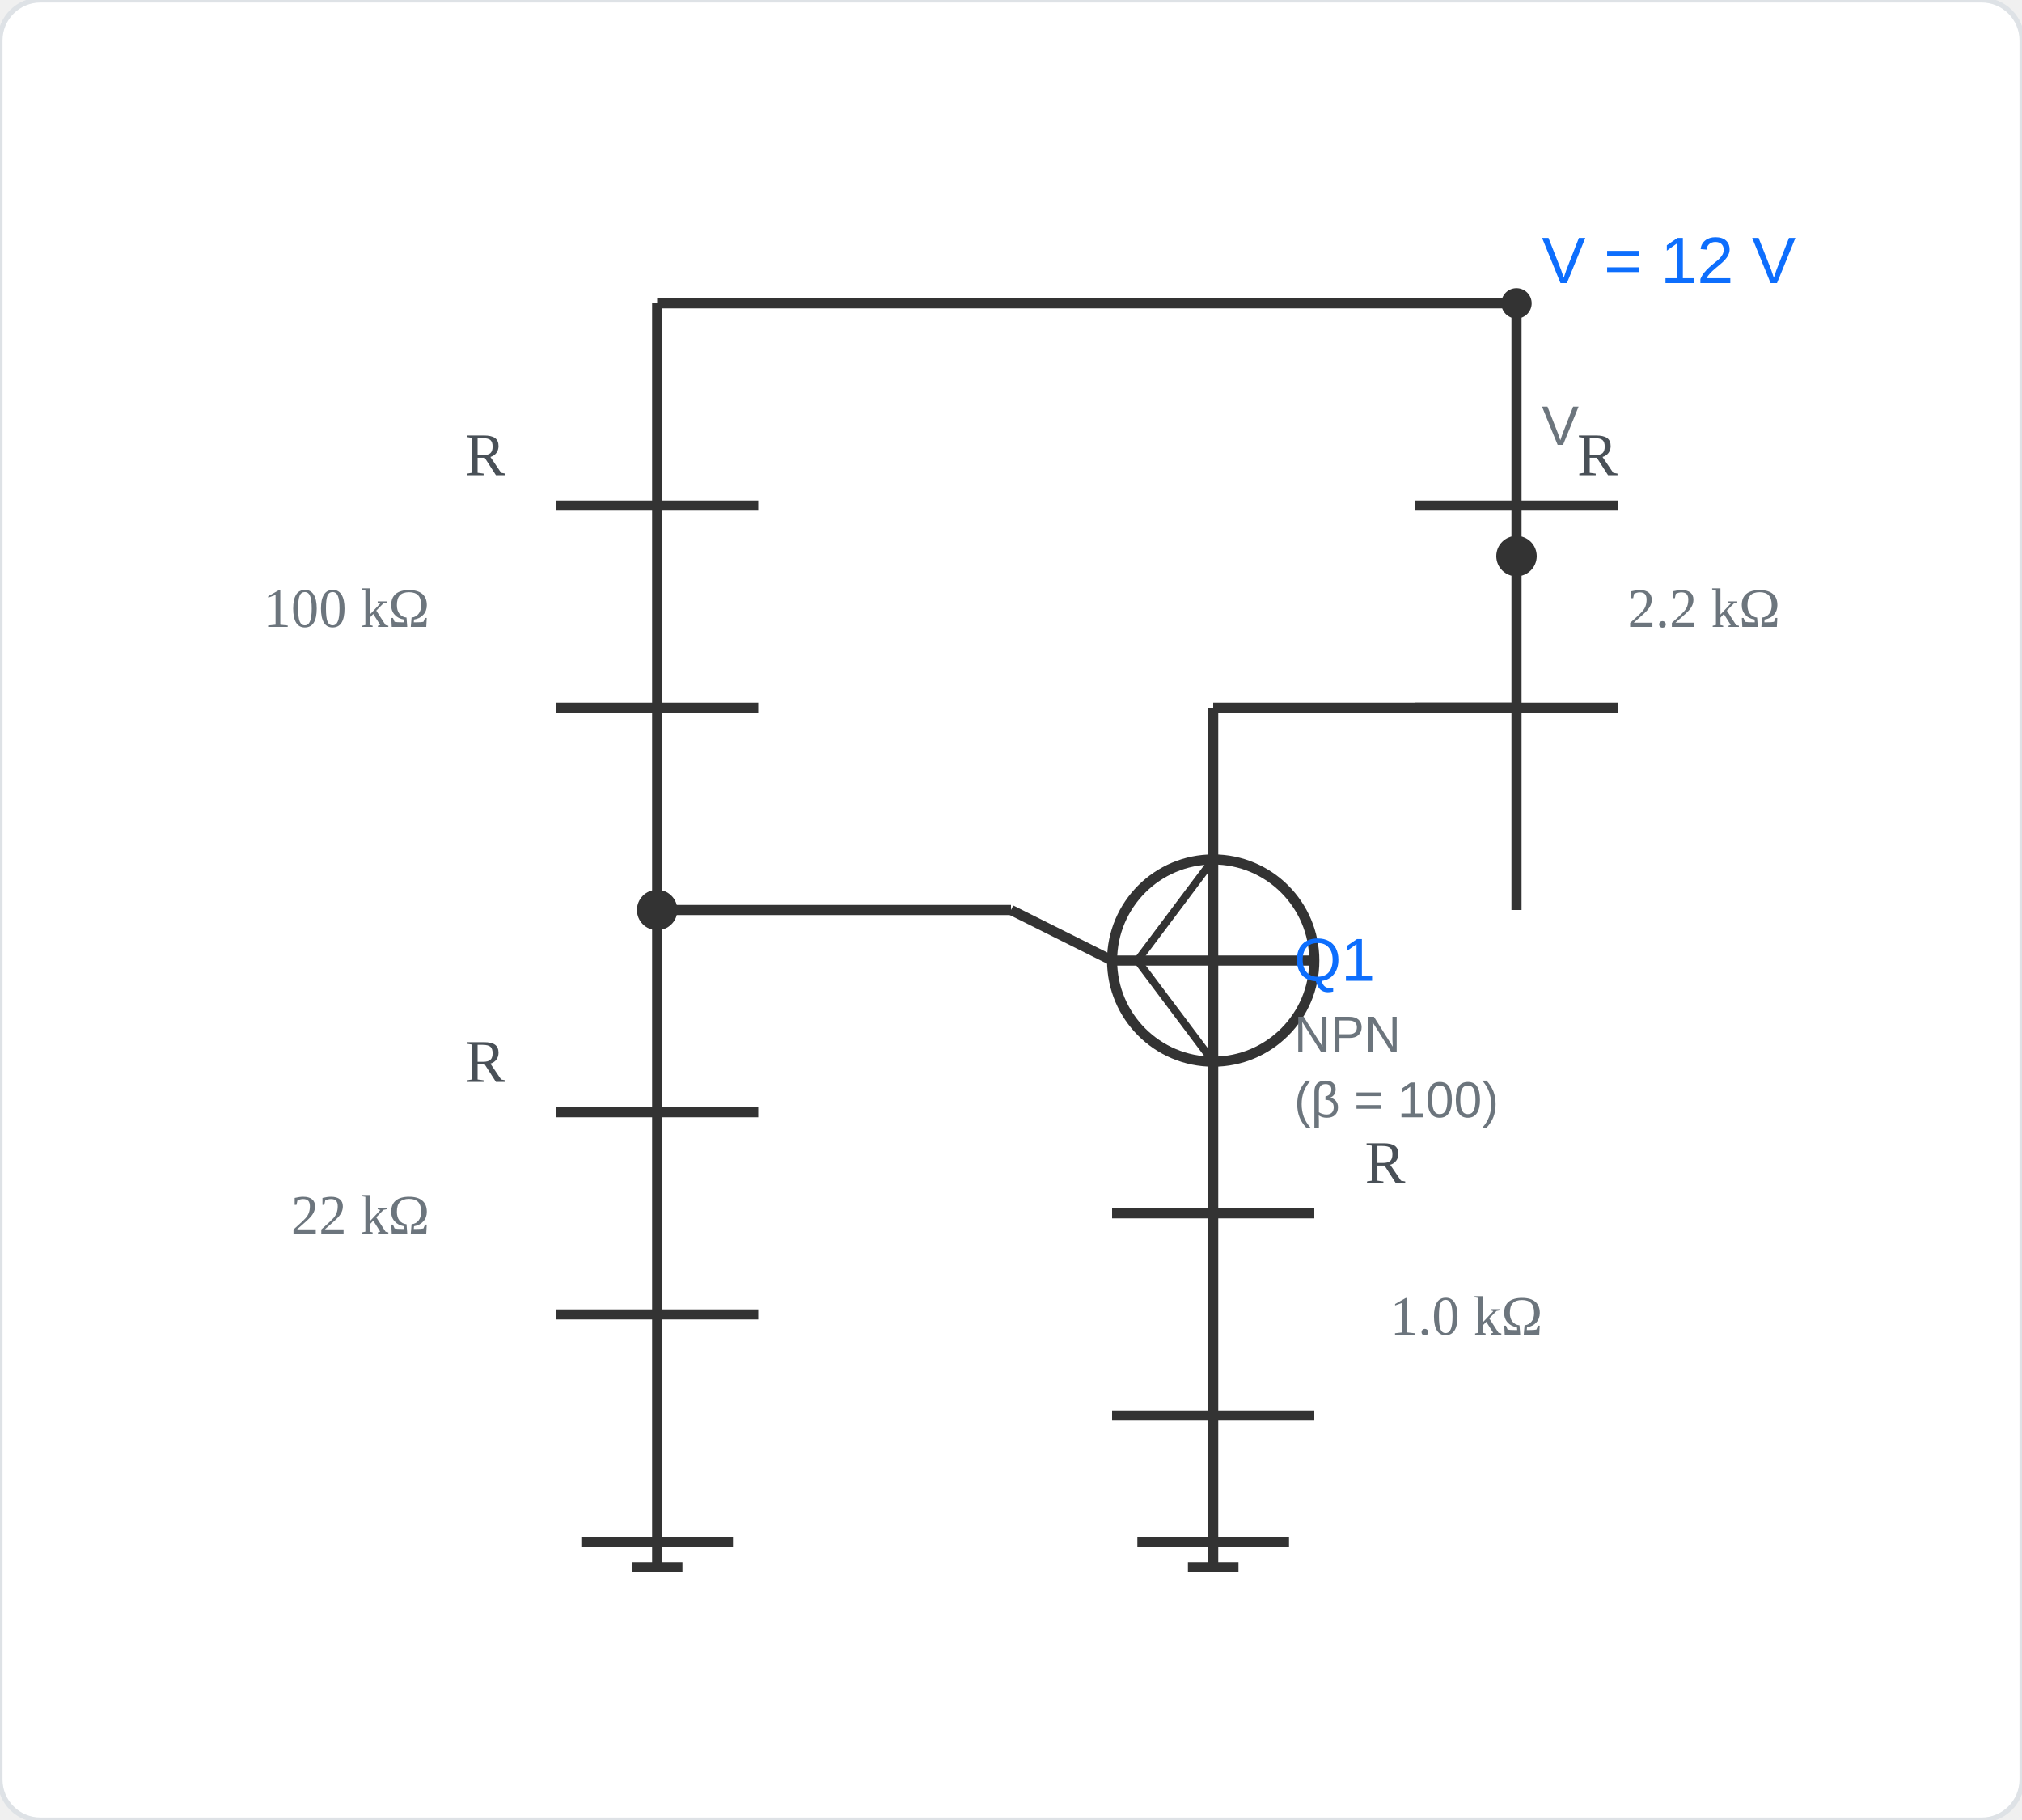
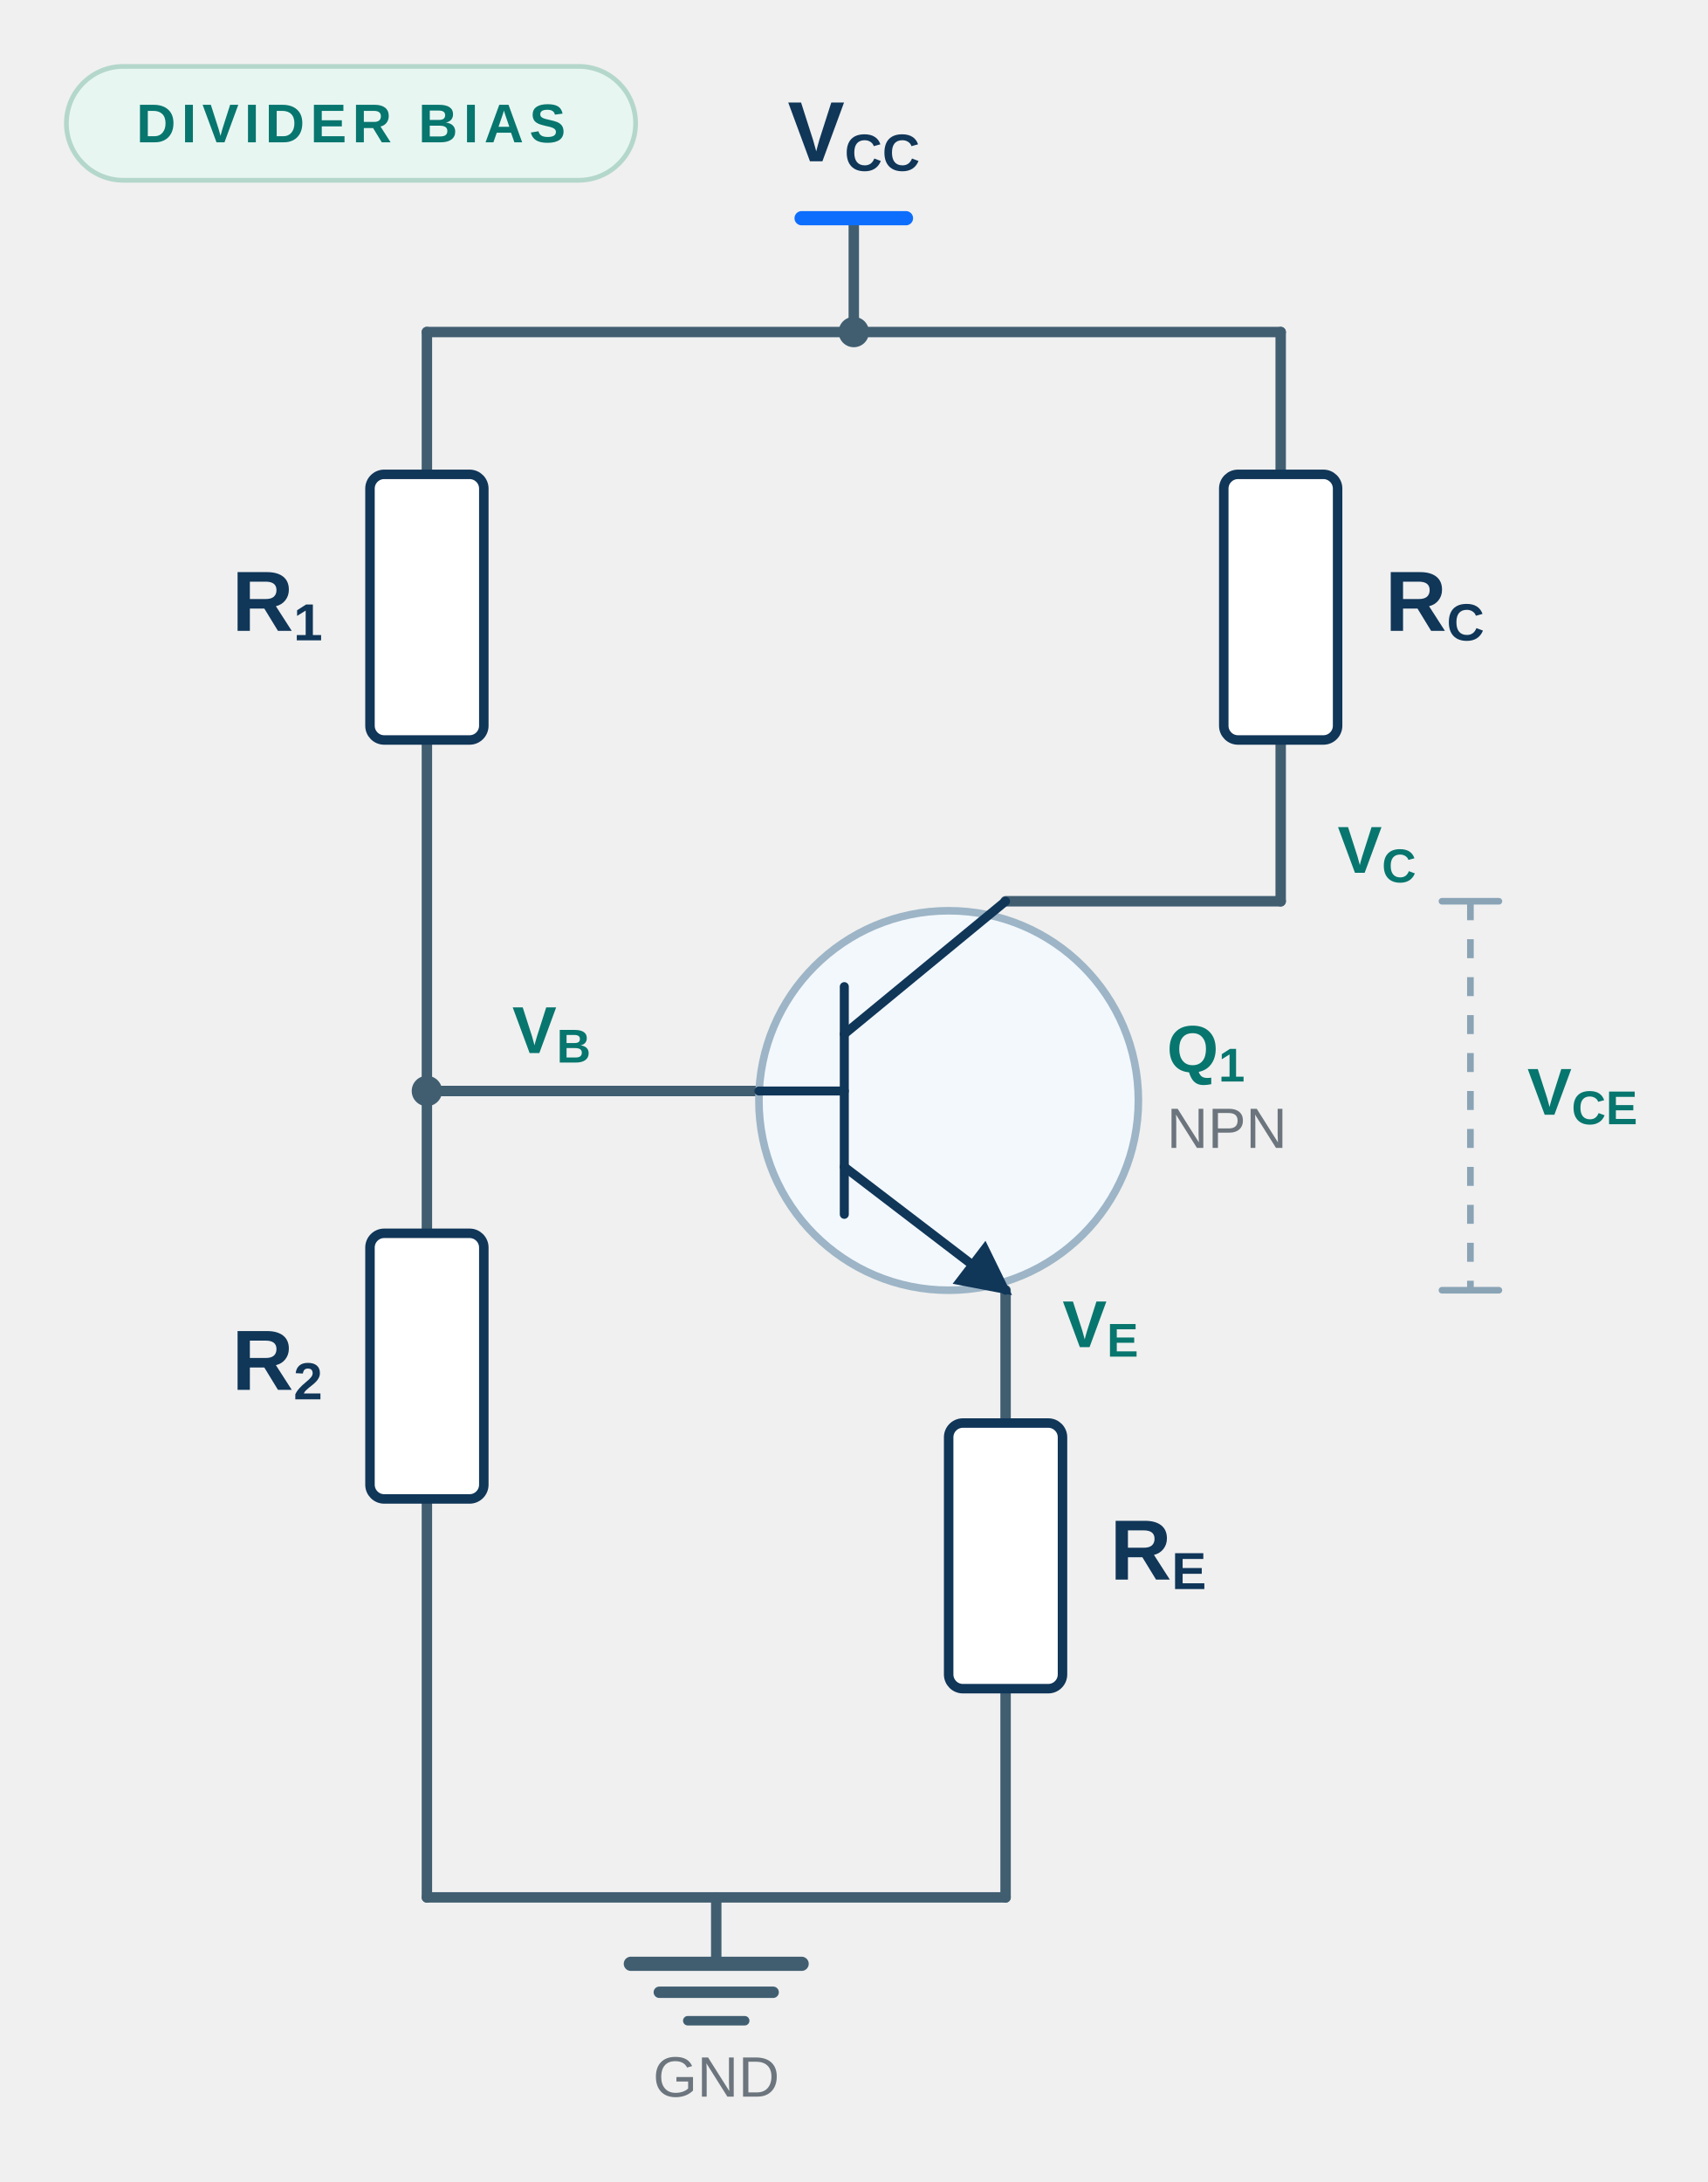
- <svg xmlns="http://www.w3.org/2000/svg" width="400" height="360" viewBox="0 0 400 360">
-   <rect width="100%" height="100%" fill="#ffffff" stroke="#dee2e6" stroke-width="1" rx="8" ry="8" />
-   <line x1="130" y1="60" x2="300" y2="60" stroke="#333" stroke-width="2" />
-   <text x="305" y="56" font-size="13" fill="#0d6efd" font-family="Arial, sans-serif">V<sub>CC</sub> = 12 V</text>
-   <circle cx="300" cy="60" r="3" fill="#333" />
-   <line x1="130" y1="60" x2="130" y2="100" stroke="#333" stroke-width="2" />
-   <line x1="130" y1="100" x2="110" y2="100" stroke="#333" stroke-width="2" />
-   <line x1="130" y1="100" x2="150" y2="100" stroke="#333" stroke-width="2" />
-   <line x1="130" y1="100" x2="130" y2="140" stroke="#333" stroke-width="2" />
-   <line x1="110" y1="140" x2="150" y2="140" stroke="#333" stroke-width="2" />
-   <line x1="130" y1="140" x2="130" y2="180" stroke="#333" stroke-width="2" />
-   <text x="100" y="94" font-size="12" fill="#495057" text-anchor="end">R<sub>1</sub>
+ <svg xmlns="http://www.w3.org/2000/svg" viewBox="0 0 360 460" role="img" aria-labelledby="cd-title cd-desc">
+   <defs>
+     <marker id="npn-arrow" viewBox="0 0 10 10" refX="8.5" refY="5" markerWidth="6" markerHeight="6" orient="auto">
+       <path d="M0 0 L10 5 L0 10 Z" fill="#103658" />
+     </marker>
+   </defs>
+   <style>
+     .wire{stroke:#415e71;stroke-width:2.2;fill:none;stroke-linecap:round;stroke-linejoin:round}
+     .lead{stroke:#103658;stroke-width:1.9;fill:none;stroke-linecap:round}
+     .body{fill:#ffffff;stroke:#103658;stroke-width:2}
+     .dot{fill:#415e71}
+     .lbl{font-family:'Segoe UI',Tahoma,Arial,sans-serif;font-size:18px;font-weight:700;fill:#103658}
+     .node{font-family:'Segoe UI',Tahoma,Arial,sans-serif;font-size:14px;font-weight:700;fill:#07766e}
+     .note{font-family:'Segoe UI',Tahoma,Arial,sans-serif;font-size:12px;fill:#6c757d}
+     .badge{font-family:'Segoe UI',Tahoma,Arial,sans-serif;font-size:11.5px;font-weight:700;fill:#07766e;letter-spacing:1.2px}
+   </style>
+   <rect x="14" y="14" width="120" height="24" rx="12" fill="#e8f6f2" stroke="#b4d7cb" />
+   <text class="badge" x="74" y="30" text-anchor="middle">DIVIDER BIAS</text>
+   <line class="wire" x1="90" y1="70" x2="270" y2="70" />
+   <line class="wire" x1="180" y1="70" x2="180" y2="46" />
+   <line x1="169" y1="46" x2="191" y2="46" stroke="#0d6efd" stroke-width="3" stroke-linecap="round" />
+   <text class="lbl" x="180" y="34" text-anchor="middle" fill="#0d6efd">V<tspan font-size="11" dy="2">CC</tspan>
  </text>
-   <text x="85" y="124" font-size="11" fill="#6c757d" text-anchor="end">100 kΩ</text>
-   <circle cx="130" cy="180" r="4" fill="#333" />
-   <line x1="130" y1="180" x2="200" y2="180" stroke="#333" stroke-width="2" />
-   <line x1="130" y1="180" x2="130" y2="220" stroke="#333" stroke-width="2" />
-   <line x1="130" y1="220" x2="110" y2="220" stroke="#333" stroke-width="2" />
-   <line x1="130" y1="220" x2="150" y2="220" stroke="#333" stroke-width="2" />
-   <line x1="130" y1="220" x2="130" y2="260" stroke="#333" stroke-width="2" />
-   <line x1="110" y1="260" x2="150" y2="260" stroke="#333" stroke-width="2" />
-   <line x1="130" y1="260" x2="130" y2="300" stroke="#333" stroke-width="2" />
-   <text x="100" y="214" font-size="12" fill="#495057" text-anchor="end">R<sub>2</sub>
+   <line class="wire" x1="90" y1="70" x2="90" y2="100" />
+   <line class="wire" x1="90" y1="156" x2="90" y2="230" />
+   <line class="wire" x1="90" y1="230" x2="160" y2="230" />
+   <line class="wire" x1="90" y1="230" x2="90" y2="260" />
+   <line class="wire" x1="90" y1="316" x2="90" y2="400" />
+   <line class="wire" x1="270" y1="70" x2="270" y2="100" />
+   <line class="wire" x1="270" y1="156" x2="270" y2="190" />
+   <line class="wire" x1="212" y1="190" x2="270" y2="190" />
+   <line class="wire" x1="212" y1="272" x2="212" y2="300" />
+   <line class="wire" x1="212" y1="356" x2="212" y2="400" />
+   <line class="wire" x1="90" y1="400" x2="212" y2="400" />
+   <line class="wire" x1="151" y1="400" x2="151" y2="414" />
+   <line x1="133" y1="414" x2="169" y2="414" stroke="#415e71" stroke-width="3" stroke-linecap="round" />
+   <line x1="139" y1="420" x2="163" y2="420" stroke="#415e71" stroke-width="2.4" stroke-linecap="round" />
+   <line x1="145" y1="426" x2="157" y2="426" stroke="#415e71" stroke-width="2" stroke-linecap="round" />
+   <text class="note" x="151" y="442" text-anchor="middle">GND</text>
+   <circle cx="200" cy="232" r="40" fill="#f3f8fd" stroke="#9db5c6" stroke-width="1.6" />
+   <line class="lead" x1="160" y1="230" x2="178" y2="230" />
+   <line class="lead" x1="178" y1="208" x2="178" y2="256" stroke-width="4" />
+   <line class="lead" x1="178" y1="218" x2="212" y2="190" />
+   <line class="lead" x1="178" y1="246" x2="212" y2="272" marker-end="url(#npn-arrow)" />
+   <rect class="body" x="78" y="100" width="24" height="56" rx="3" />
+   <rect class="body" x="78" y="260" width="24" height="56" rx="3" />
+   <rect class="body" x="258" y="100" width="24" height="56" rx="3" />
+   <rect class="body" x="200" y="300" width="24" height="56" rx="3" />
+   <line x1="310" y1="190" x2="310" y2="272" stroke="#8aa4b6" stroke-width="1.4" stroke-dasharray="4 4" />
+   <line x1="304" y1="190" x2="316" y2="190" stroke="#8aa4b6" stroke-width="1.4" stroke-linecap="round" />
+   <line x1="304" y1="272" x2="316" y2="272" stroke="#8aa4b6" stroke-width="1.4" stroke-linecap="round" />
+   <text class="node" x="322" y="235">V<tspan font-size="10" dy="2">CE</tspan>
  </text>
-   <text x="85" y="244" font-size="11" fill="#6c757d" text-anchor="end">22 kΩ</text>
-   <line x1="130" y1="300" x2="130" y2="310" stroke="#333" stroke-width="2" />
-   <line x1="115" y1="305" x2="145" y2="305" stroke="#333" stroke-width="2" />
-   <line x1="125" y1="310" x2="135" y2="310" stroke="#333" stroke-width="2" />
-   <line x1="300" y1="60" x2="300" y2="100" stroke="#333" stroke-width="2" />
-   <line x1="300" y1="100" x2="280" y2="100" stroke="#333" stroke-width="2" />
-   <line x1="300" y1="100" x2="320" y2="100" stroke="#333" stroke-width="2" />
-   <line x1="300" y1="100" x2="300" y2="140" stroke="#333" stroke-width="2" />
-   <line x1="280" y1="140" x2="320" y2="140" stroke="#333" stroke-width="2" />
-   <line x1="300" y1="140" x2="300" y2="180" stroke="#333" stroke-width="2" />
-   <text x="312" y="94" font-size="12" fill="#495057">R<sub>C</sub>
+   <circle class="dot" cx="180" cy="70" r="3.2" />
+   <circle class="dot" cx="90" cy="230" r="3.2" />
+   <text class="lbl" x="68" y="133" text-anchor="end">R<tspan font-size="11" dy="2">1</tspan>
  </text>
-   <text x="322" y="124" font-size="11" fill="#6c757d">2.2 kΩ</text>
-   <line x1="300" y1="140" x2="240" y2="140" stroke="#333" stroke-width="2" />
-   <line x1="240" y1="140" x2="240" y2="170" stroke="#333" stroke-width="2" />
-   <circle cx="240" cy="190" r="20" stroke="#333" stroke-width="2" fill="#fff" />
-   <line x1="240" y1="170" x2="240" y2="210" stroke="#333" stroke-width="2" />
-   <line x1="220" y1="190" x2="260" y2="190" stroke="#333" stroke-width="2" />
-   <line x1="240" y1="170" x2="225" y2="190" stroke="#333" stroke-width="1.5" />
-   <line x1="225" y1="190" x2="240" y2="210" stroke="#333" stroke-width="1.5" />
-   <text x="256" y="194" font-size="12" fill="#0d6efd" font-family="Arial, sans-serif">Q1</text>
-   <text x="256" y="208" font-size="10" fill="#6c757d" font-family="Arial, sans-serif">NPN</text>
-   <text x="256" y="221" font-size="10" fill="#6c757d" font-family="Arial, sans-serif">(β = 100)</text>
-   <line x1="200" y1="180" x2="220" y2="190" stroke="#333" stroke-width="2" />
-   <line x1="240" y1="210" x2="240" y2="240" stroke="#333" stroke-width="2" />
-   <line x1="240" y1="240" x2="220" y2="240" stroke="#333" stroke-width="2" />
-   <line x1="240" y1="240" x2="260" y2="240" stroke="#333" stroke-width="2" />
-   <line x1="240" y1="240" x2="240" y2="280" stroke="#333" stroke-width="2" />
-   <line x1="220" y1="280" x2="260" y2="280" stroke="#333" stroke-width="2" />
-   <line x1="240" y1="280" x2="240" y2="300" stroke="#333" stroke-width="2" />
-   <text x="270" y="234" font-size="12" fill="#495057">R<sub>E</sub>
+   <text class="lbl" x="68" y="293" text-anchor="end">R<tspan font-size="11" dy="2">2</tspan>
  </text>
-   <text x="275" y="264" font-size="11" fill="#6c757d">1.0 kΩ</text>
-   <line x1="240" y1="300" x2="240" y2="310" stroke="#333" stroke-width="2" />
-   <line x1="225" y1="305" x2="255" y2="305" stroke="#333" stroke-width="2" />
-   <line x1="235" y1="310" x2="245" y2="310" stroke="#333" stroke-width="2" />
-   <circle cx="300" cy="110" r="4" fill="#333" />
-   <text x="305" y="88" font-size="11" fill="#6c757d" font-family="Arial, sans-serif">V<sub>out</sub>
+   <text class="lbl" x="292" y="133">R<tspan font-size="11" dy="2">C</tspan>
  </text>
+   <text class="lbl" x="234" y="333">R<tspan font-size="11" dy="2">E</tspan>
+   </text>
+   <text class="node" x="108" y="222">V<tspan font-size="10" dy="2">B</tspan>
+   </text>
+   <text class="node" x="282" y="184">V<tspan font-size="10" dy="2">C</tspan>
+   </text>
+   <text class="node" x="224" y="284">V<tspan font-size="10" dy="2">E</tspan>
+   </text>
+   <text class="node" x="246" y="226">Q<tspan font-size="10" dy="2">1</tspan>
+   </text>
+   <text class="note" x="246" y="242" font-size="11">NPN</text>
</svg>
